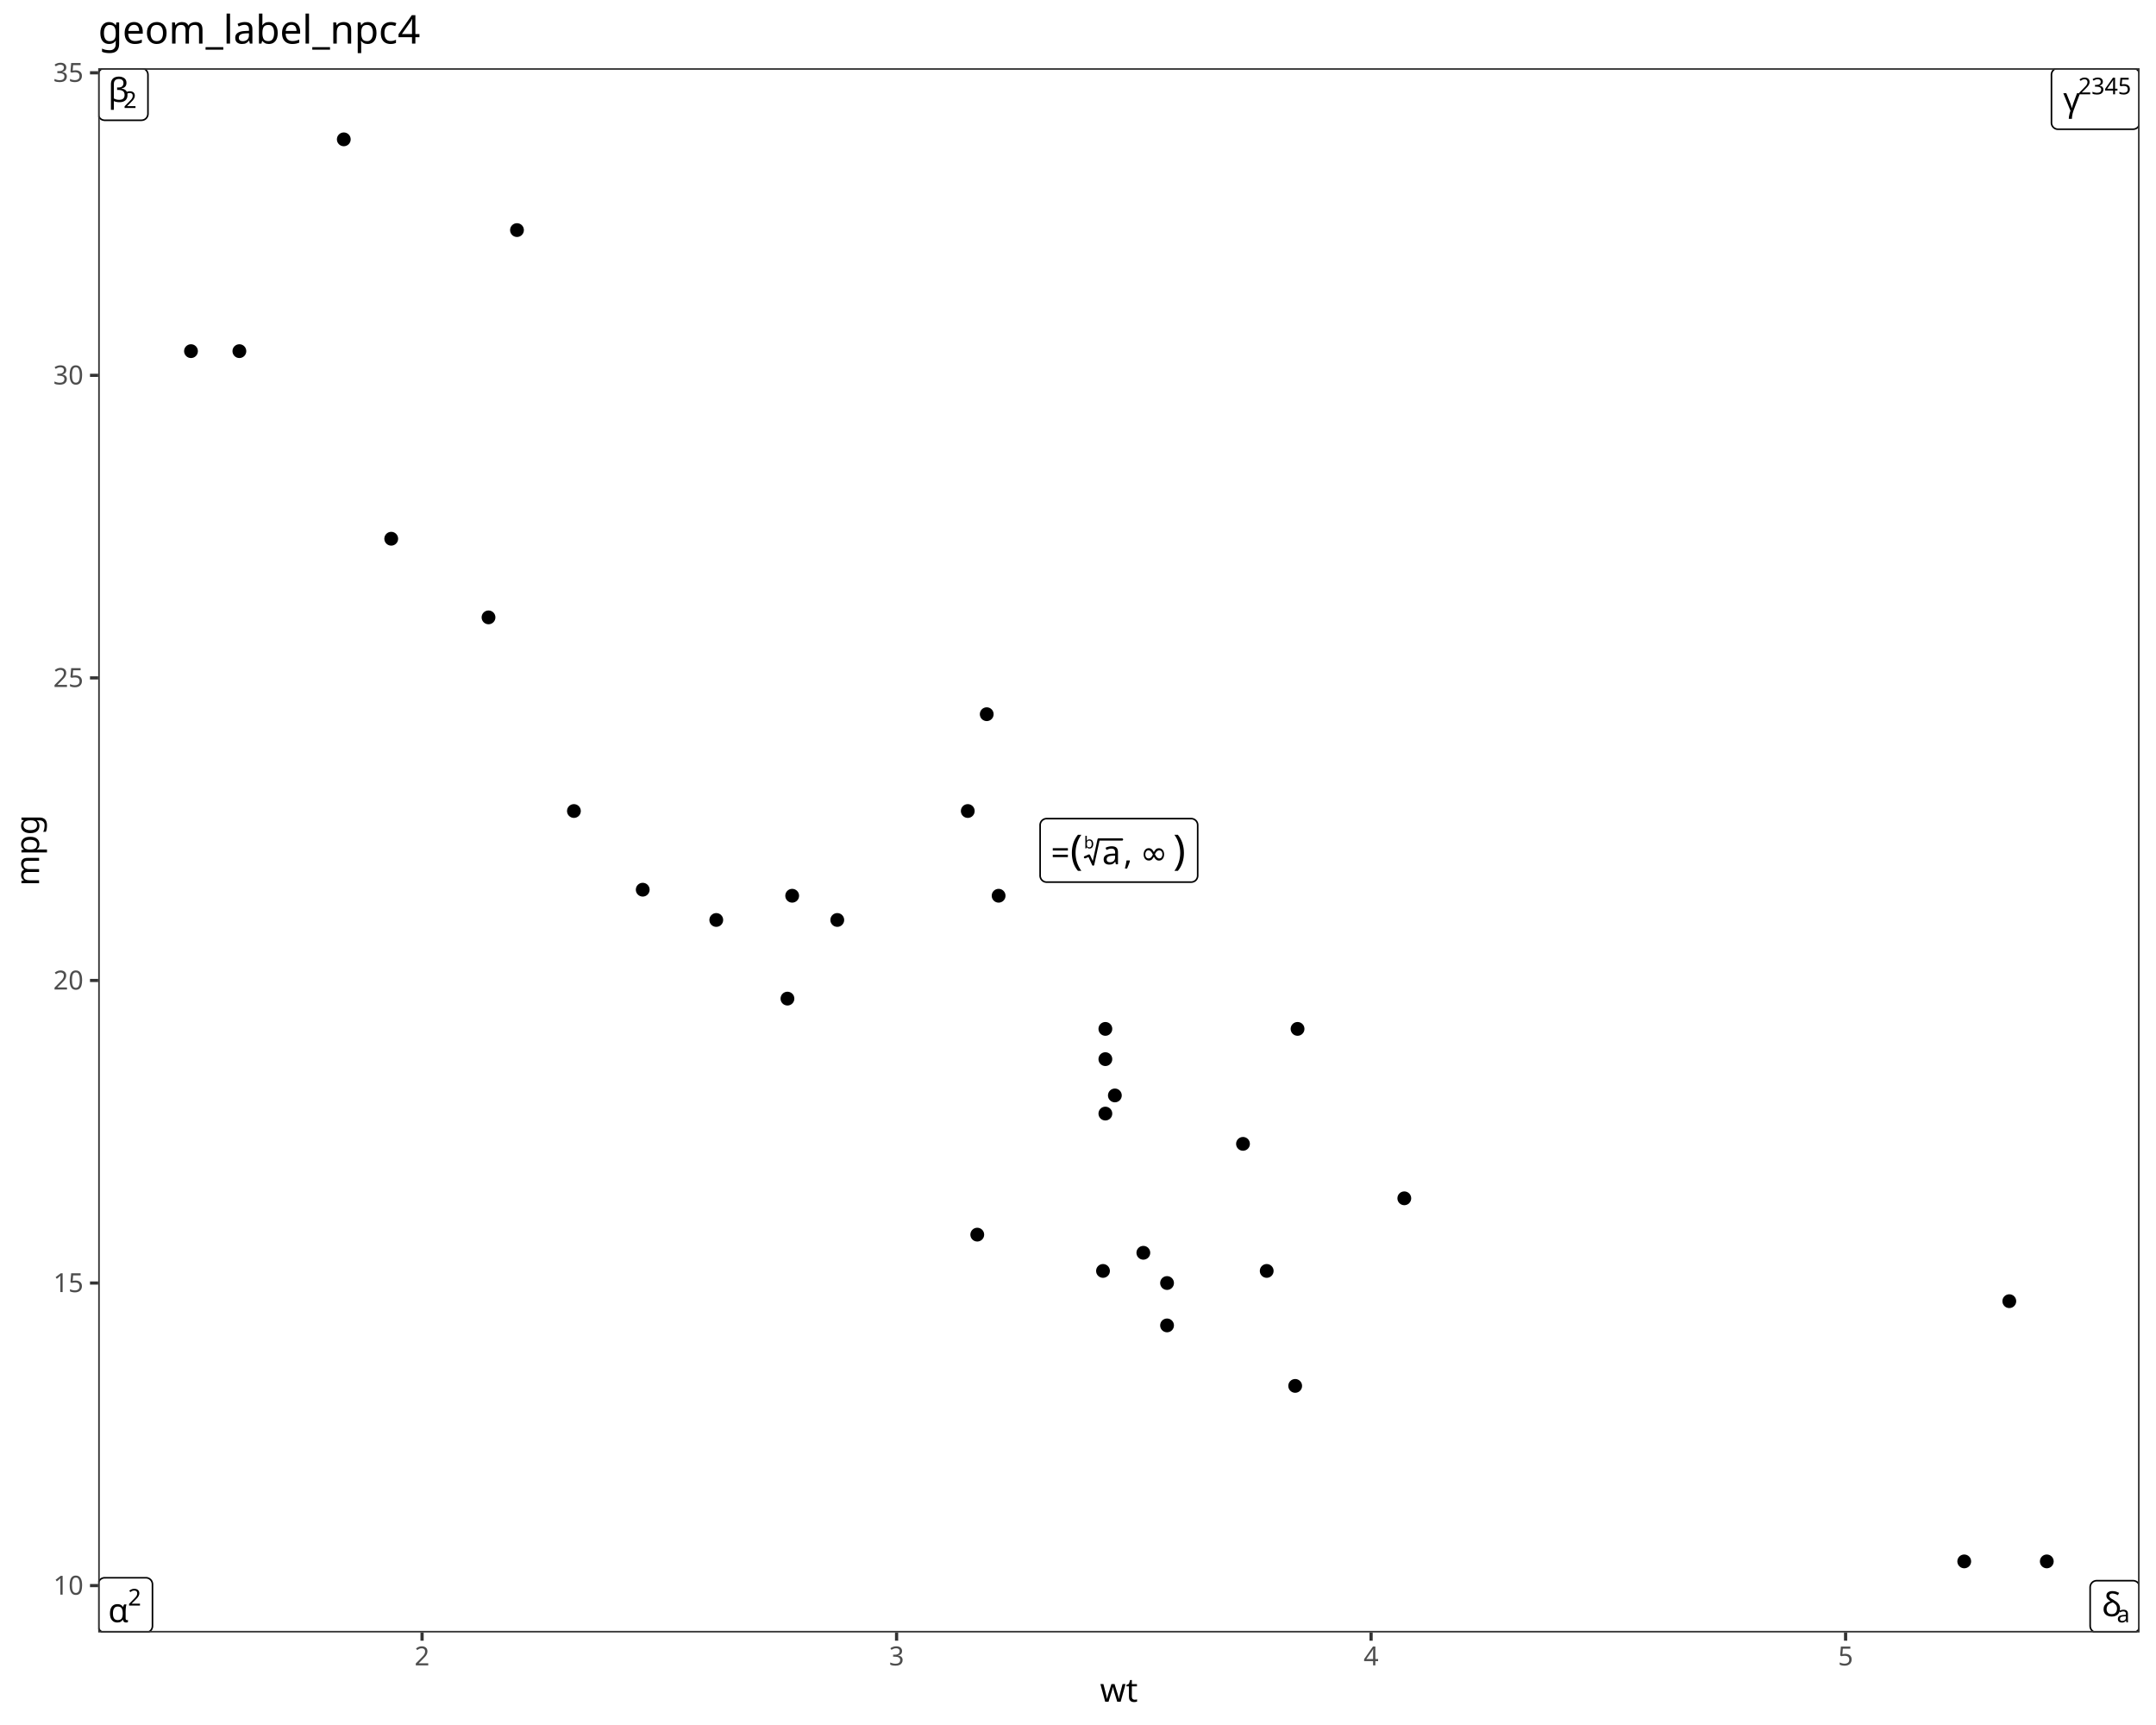
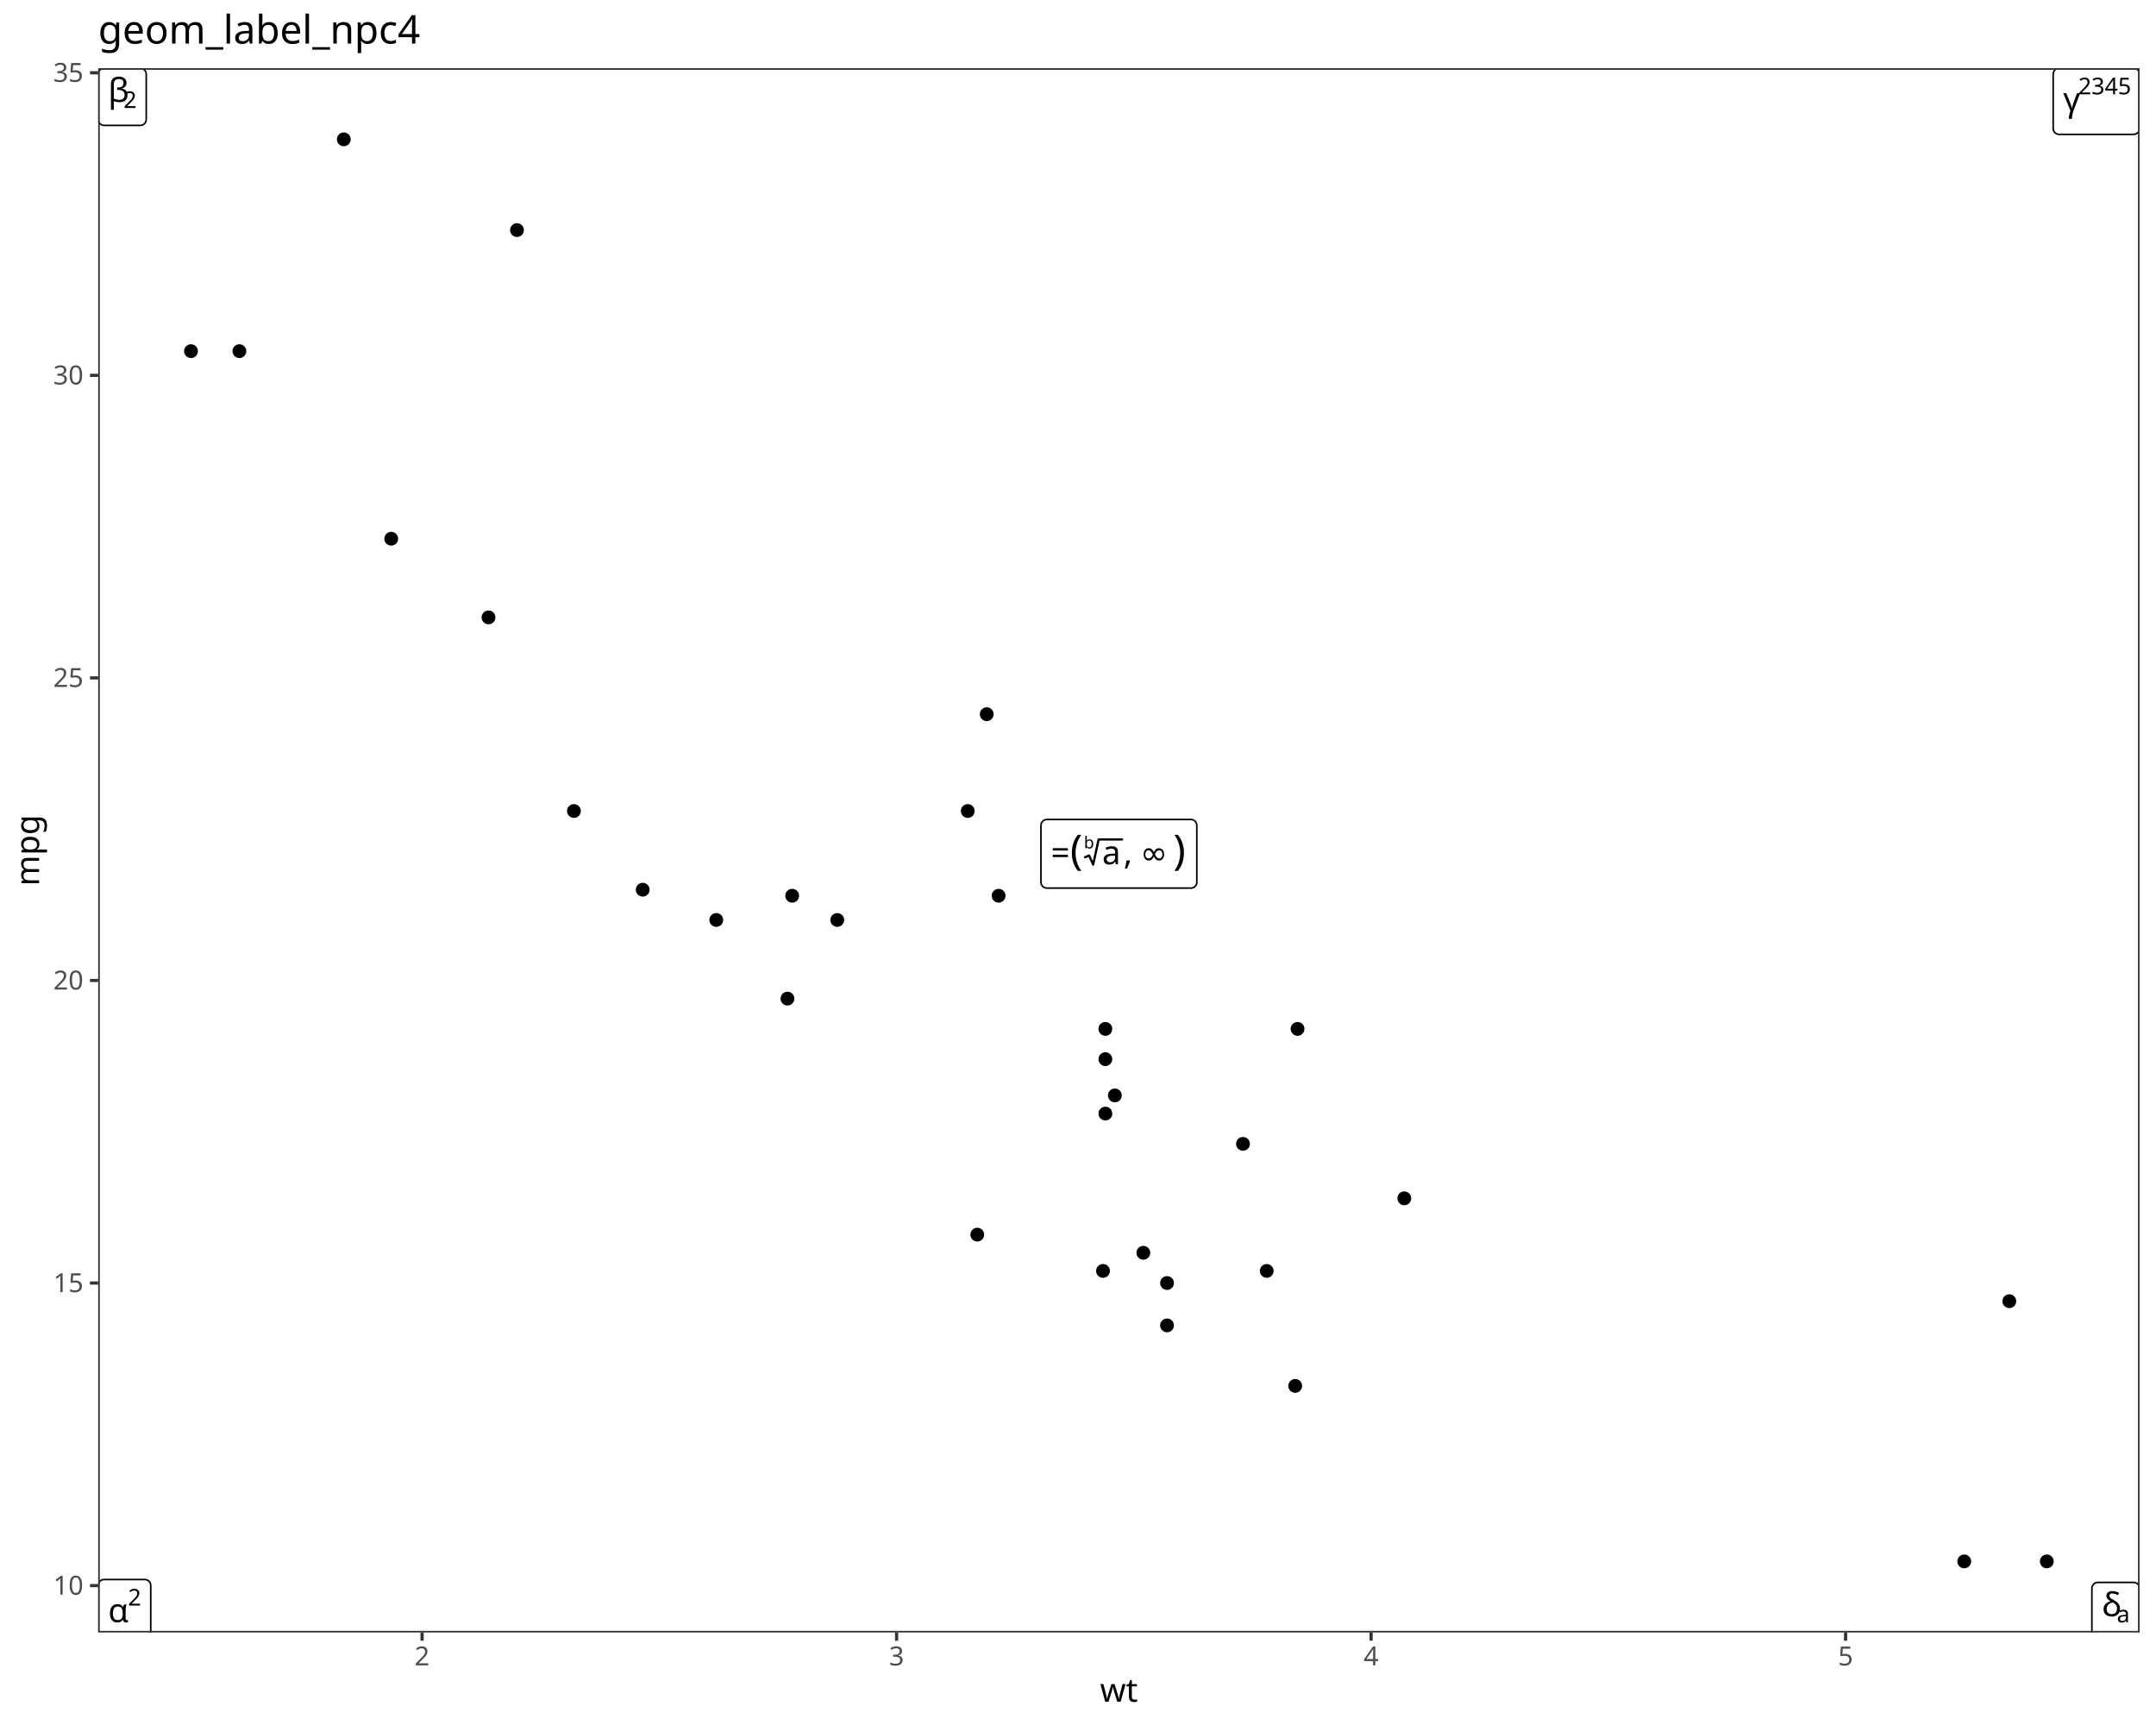
<svg xmlns="http://www.w3.org/2000/svg" class="svglite" data-engine-version="2.0" width="720.00pt" height="576.00pt" viewBox="0 0 720.00 576.00">
  <defs>
    <style type="text/css">
    .svglite line, .svglite polyline, .svglite polygon, .svglite path, .svglite rect, .svglite circle {
      fill: none;
      stroke: #000000;
      stroke-linecap: round;
      stroke-linejoin: round;
      stroke-miterlimit: 10.00;
    }
  </style>
  </defs>
  <rect width="100%" height="100%" style="stroke: none; fill: #FFFFFF;" />
  <defs>
    <clipPath id="cpMC4wMHw3MjAuMDB8MC4wMHw1NzYuMDA=">
      <rect x="0.00" y="0.00" width="720.00" height="576.00" />
    </clipPath>
  </defs>
  <g clip-path="url(#cpMC4wMHw3MjAuMDB8MC4wMHw1NzYuMDA=)">
    <rect x="0.00" y="0.00" width="720.00" height="576.00" style="stroke-width: 1.07; stroke: #FFFFFF; fill: #FFFFFF;" />
  </g>
  <defs>
    <clipPath id="cpMzIuNzl8NzE0LjUyfDIyLjc4fDU0NS4xMQ==">
      <rect x="32.79" y="22.78" width="681.73" height="522.33" />
    </clipPath>
  </defs>
  <g clip-path="url(#cpMzIuNzl8NzE0LjUyfDIyLjc4fDU0NS4xMQ==)">
    <rect x="32.79" y="22.78" width="681.73" height="522.33" style="stroke-width: 1.07; stroke: none; fill: #FFFFFF;" />
    <circle cx="239.20" cy="307.19" r="1.95" style="stroke-width: 0.71; fill: #000000;" />
    <circle cx="279.61" cy="307.19" r="1.95" style="stroke-width: 0.71; fill: #000000;" />
    <circle cx="191.66" cy="270.81" r="1.95" style="stroke-width: 0.71; fill: #000000;" />
    <circle cx="333.49" cy="299.10" r="1.95" style="stroke-width: 0.71; fill: #000000;" />
    <circle cx="369.14" cy="353.66" r="1.95" style="stroke-width: 0.71; fill: #000000;" />
    <circle cx="372.31" cy="365.78" r="1.95" style="stroke-width: 0.71; fill: #000000;" />
    <circle cx="389.74" cy="442.57" r="1.95" style="stroke-width: 0.71; fill: #000000;" />
    <circle cx="329.52" cy="238.48" r="1.95" style="stroke-width: 0.71; fill: #000000;" />
    <circle cx="323.19" cy="270.81" r="1.95" style="stroke-width: 0.71; fill: #000000;" />
    <circle cx="369.14" cy="343.56" r="1.95" style="stroke-width: 0.71; fill: #000000;" />
    <circle cx="369.14" cy="371.84" r="1.95" style="stroke-width: 0.71; fill: #000000;" />
    <circle cx="468.97" cy="400.13" r="1.95" style="stroke-width: 0.71; fill: #000000;" />
    <circle cx="415.10" cy="381.95" r="1.95" style="stroke-width: 0.71; fill: #000000;" />
    <circle cx="423.02" cy="424.38" r="1.95" style="stroke-width: 0.71; fill: #000000;" />
    <circle cx="655.96" cy="521.37" r="1.95" style="stroke-width: 0.71; fill: #000000;" />
    <circle cx="683.53" cy="521.37" r="1.95" style="stroke-width: 0.71; fill: #000000;" />
    <circle cx="671.01" cy="434.48" r="1.95" style="stroke-width: 0.71; fill: #000000;" />
    <circle cx="172.65" cy="76.83" r="1.95" style="stroke-width: 0.71; fill: #000000;" />
    <circle cx="79.94" cy="117.25" r="1.95" style="stroke-width: 0.71; fill: #000000;" />
    <circle cx="114.81" cy="46.53" r="1.95" style="stroke-width: 0.71; fill: #000000;" />
    <circle cx="214.64" cy="297.08" r="1.95" style="stroke-width: 0.71; fill: #000000;" />
    <circle cx="381.82" cy="418.32" r="1.95" style="stroke-width: 0.71; fill: #000000;" />
    <circle cx="368.35" cy="424.38" r="1.95" style="stroke-width: 0.71; fill: #000000;" />
    <circle cx="432.53" cy="462.77" r="1.95" style="stroke-width: 0.71; fill: #000000;" />
    <circle cx="433.32" cy="343.56" r="1.95" style="stroke-width: 0.71; fill: #000000;" />
    <circle cx="130.65" cy="179.89" r="1.95" style="stroke-width: 0.71; fill: #000000;" />
    <circle cx="163.14" cy="206.15" r="1.95" style="stroke-width: 0.71; fill: #000000;" />
    <circle cx="63.78" cy="117.25" r="1.95" style="stroke-width: 0.71; fill: #000000;" />
    <circle cx="326.36" cy="412.26" r="1.95" style="stroke-width: 0.71; fill: #000000;" />
    <circle cx="262.97" cy="333.45" r="1.95" style="stroke-width: 0.71; fill: #000000;" />
    <circle cx="389.74" cy="428.42" r="1.95" style="stroke-width: 0.71; fill: #000000;" />
    <circle cx="264.55" cy="299.10" r="1.95" style="stroke-width: 0.71; fill: #000000;" />
-     <polygon points="34.95,545.11 48.76,545.11 48.67,545.11 49.02,545.10 49.36,545.03 49.68,544.90 49.98,544.73 50.25,544.51 50.48,544.25 50.67,543.96 50.80,543.64 50.89,543.30 50.92,542.95 50.92,542.95 50.92,529.00 50.92,529.00 50.89,528.65 50.80,528.32 50.67,528.00 50.48,527.70 50.25,527.44 49.98,527.22 49.68,527.05 49.36,526.92 49.02,526.85 48.76,526.84 34.95,526.84 35.21,526.85 34.87,526.84 34.52,526.88 34.19,526.98 33.87,527.13 33.59,527.33 33.34,527.57 33.13,527.84 32.97,528.15 32.86,528.48 32.80,528.83 32.79,529.00 32.79,542.95 32.80,542.78 32.80,543.13 32.86,543.47 32.97,543.80 33.13,544.11 33.34,544.38 33.59,544.63 33.87,544.82 34.19,544.97 34.52,545.07 34.87,545.11 " style="stroke-width: 0.53; fill: #FFFFFF;" />
+     <polygon points="34.78,547.40 48.35,547.40 48.27,547.40 48.59,547.39 48.91,547.33 49.20,547.21 49.48,547.05 49.73,546.85 49.94,546.61 50.11,546.34 50.24,546.05 50.31,545.74 50.34,545.42 50.34,545.42 50.34,529.40 50.34,529.40 50.31,529.08 50.24,528.77 50.11,528.48 49.94,528.21 49.73,527.97 49.48,527.77 49.20,527.61 48.91,527.49 48.59,527.43 48.35,527.42 34.78,527.42 35.02,527.43 34.70,527.42 34.38,527.46 34.08,527.54 33.79,527.68 33.52,527.86 33.29,528.08 33.10,528.34 32.95,528.62 32.85,528.93 32.80,529.24 32.79,529.40 32.79,545.42 32.80,545.26 32.80,545.58 32.85,545.89 32.95,546.20 33.10,546.48 33.29,546.73 33.52,546.96 33.79,547.14 34.08,547.28 34.38,547.36 34.70,547.40 " style="stroke-width: 0.53; fill: #FFFFFF;" />
    <text x="36.11" y="541.67" style="font-size: 11.04px; font-family: sans;" textLength="6.62px" lengthAdjust="spacingAndGlyphs">α</text>
    <text x="42.73" y="536.12" style="font-size: 7.73px; font-family: sans;" textLength="4.30px" lengthAdjust="spacingAndGlyphs">2</text>
-     <polygon points="34.95,40.16 47.25,40.16 47.17,40.16 47.51,40.14 47.85,40.07 48.18,39.95 48.48,39.78 48.75,39.56 48.98,39.30 49.16,39.00 49.30,38.68 49.38,38.34 49.41,38.00 49.41,38.00 49.41,24.94 49.41,24.94 49.38,24.60 49.30,24.26 49.16,23.94 48.98,23.65 48.75,23.39 48.48,23.17 48.18,22.99 47.85,22.87 47.51,22.80 47.25,22.78 34.95,22.78 35.21,22.80 34.87,22.79 34.52,22.83 34.19,22.92 33.87,23.07 33.59,23.27 33.34,23.51 33.13,23.79 32.97,24.10 32.86,24.43 32.80,24.77 32.79,24.94 32.79,38.00 32.80,37.82 32.80,38.17 32.86,38.51 32.97,38.84 33.13,39.15 33.34,39.43 33.59,39.67 33.87,39.87 34.19,40.02 34.52,40.11 34.87,40.16 " style="stroke-width: 0.53; fill: #FFFFFF;" />
+     <polygon points="34.78,41.87 46.85,41.87 46.77,41.87 47.09,41.86 47.40,41.79 47.70,41.68 47.98,41.52 48.23,41.32 48.44,41.08 48.61,40.81 48.73,40.52 48.81,40.20 48.84,39.89 48.84,39.89 48.84,24.77 48.84,24.77 48.81,24.45 48.73,24.14 48.61,23.85 48.44,23.58 48.23,23.34 47.98,23.14 47.70,22.98 47.40,22.86 47.09,22.80 46.85,22.78 34.78,22.78 35.02,22.80 34.70,22.79 34.38,22.82 34.08,22.91 33.79,23.05 33.52,23.23 33.29,23.45 33.10,23.71 32.95,23.99 32.85,24.30 32.80,24.61 32.79,24.77 32.79,39.89 32.80,39.73 32.80,40.05 32.85,40.36 32.95,40.67 33.10,40.95 33.29,41.20 33.52,41.43 33.79,41.61 34.08,41.74 34.38,41.83 34.70,41.87 " style="stroke-width: 0.53; fill: #FFFFFF;" />
    <text x="36.11" y="34.02" style="font-size: 11.04px; font-family: sans;" textLength="5.12px" lengthAdjust="spacingAndGlyphs">β</text>
    <text x="41.23" y="36.06" style="font-size: 7.73px; font-family: sans;" textLength="4.30px" lengthAdjust="spacingAndGlyphs">2</text>
-     <polygon points="700.17,545.11 712.36,545.11 712.27,545.11 712.62,545.10 712.96,545.03 713.29,544.90 713.59,544.73 713.86,544.51 714.09,544.25 714.27,543.96 714.41,543.64 714.49,543.30 714.52,542.95 714.52,542.95 714.52,529.97 714.52,529.97 714.49,529.62 714.41,529.28 714.27,528.96 714.09,528.67 713.86,528.41 713.59,528.19 713.29,528.02 712.96,527.89 712.62,527.82 712.36,527.81 700.17,527.81 700.44,527.82 700.09,527.81 699.74,527.85 699.41,527.95 699.09,528.10 698.81,528.29 698.56,528.54 698.35,528.81 698.19,529.12 698.08,529.45 698.02,529.79 698.01,529.97 698.01,542.95 698.02,542.78 698.02,543.13 698.08,543.47 698.19,543.80 698.35,544.11 698.56,544.38 698.81,544.63 699.09,544.82 699.41,544.97 699.74,545.07 700.09,545.11 " style="stroke-width: 0.53; fill: #FFFFFF;" />
+     <polygon points="700.58,547.40 712.53,547.40 712.45,547.40 712.77,547.39 713.09,547.33 713.39,547.21 713.66,547.05 713.91,546.85 714.12,546.61 714.29,546.34 714.42,546.05 714.49,545.74 714.52,545.42 714.52,545.42 714.52,530.37 714.52,530.37 714.49,530.05 714.42,529.74 714.29,529.45 714.12,529.18 713.91,528.94 713.66,528.74 713.39,528.58 713.09,528.46 712.77,528.40 712.53,528.38 700.58,528.38 700.82,528.40 700.50,528.39 700.18,528.42 699.87,528.51 699.58,528.65 699.32,528.83 699.09,529.05 698.90,529.31 698.75,529.59 698.65,529.90 698.60,530.21 698.59,530.37 698.59,545.42 698.60,545.26 698.60,545.58 698.65,545.89 698.75,546.20 698.90,546.48 699.09,546.73 699.32,546.96 699.58,547.14 699.87,547.28 700.18,547.36 700.50,547.40 " style="stroke-width: 0.53; fill: #FFFFFF;" />
    <text x="701.90" y="539.68" style="font-size: 11.04px; font-family: sans;" textLength="5.01px" lengthAdjust="spacingAndGlyphs">δ</text>
    <text x="706.91" y="541.73" style="font-size: 7.73px; font-family: sans;" textLength="4.30px" lengthAdjust="spacingAndGlyphs">a</text>
-     <polygon points="687.25,43.15 712.36,43.15 712.27,43.15 712.62,43.13 712.96,43.06 713.29,42.94 713.59,42.77 713.86,42.55 714.09,42.29 714.27,41.99 714.41,41.67 714.49,41.34 714.52,40.99 714.52,40.99 714.52,24.94 714.52,24.94 714.49,24.60 714.41,24.26 714.27,23.94 714.09,23.65 713.86,23.39 713.59,23.17 713.29,22.99 712.96,22.87 712.62,22.80 712.36,22.78 687.25,22.78 687.51,22.80 687.16,22.79 686.82,22.83 686.48,22.92 686.17,23.07 685.88,23.27 685.63,23.51 685.42,23.79 685.26,24.10 685.15,24.43 685.09,24.77 685.09,24.94 685.09,40.99 685.09,40.82 685.09,41.16 685.15,41.51 685.26,41.84 685.42,42.14 685.63,42.42 685.88,42.66 686.17,42.86 686.48,43.01 686.82,43.11 687.16,43.15 " style="stroke-width: 0.53; fill: #FFFFFF;" />
+     <polygon points="687.65,44.87 712.53,44.87 712.45,44.86 712.77,44.85 713.09,44.79 713.39,44.67 713.66,44.51 713.91,44.31 714.12,44.07 714.29,43.80 714.42,43.51 714.49,43.20 714.52,42.88 714.52,42.88 714.52,24.77 714.52,24.77 714.49,24.45 714.42,24.14 714.29,23.85 714.12,23.58 713.91,23.34 713.66,23.14 713.39,22.98 713.09,22.86 712.77,22.80 712.53,22.78 687.65,22.78 687.89,22.80 687.57,22.79 687.25,22.82 686.95,22.91 686.66,23.05 686.39,23.23 686.16,23.45 685.97,23.71 685.82,23.99 685.72,24.30 685.67,24.61 685.66,24.77 685.66,42.88 685.67,42.72 685.67,43.04 685.72,43.35 685.82,43.66 685.97,43.94 686.16,44.20 686.39,44.42 686.66,44.60 686.95,44.74 687.25,44.83 687.57,44.86 " style="stroke-width: 0.53; fill: #FFFFFF;" />
    <text x="688.98" y="37.04" style="font-size: 11.04px; font-family: sans;" textLength="5.04px" lengthAdjust="spacingAndGlyphs">γ</text>
    <text x="694.02" y="31.49" style="font-size: 7.73px; font-family: sans;" textLength="17.19px" lengthAdjust="spacingAndGlyphs">2345</text>
-     <polygon points="349.51,294.55 397.81,294.55 397.72,294.55 398.07,294.53 398.41,294.46 398.73,294.34 399.04,294.17 399.30,293.95 399.54,293.69 399.72,293.39 399.86,293.07 399.94,292.73 399.97,292.39 399.97,292.39 399.97,275.51 399.97,275.51 399.94,275.16 399.86,274.82 399.72,274.50 399.54,274.21 399.30,273.95 399.04,273.73 398.73,273.56 398.41,273.43 398.07,273.36 397.81,273.35 349.51,273.35 349.77,273.36 349.42,273.35 349.07,273.39 348.74,273.49 348.43,273.64 348.14,273.83 347.89,274.08 347.68,274.35 347.52,274.66 347.41,274.99 347.35,275.33 347.35,275.51 347.35,292.39 347.35,292.21 347.35,292.56 347.41,292.90 347.52,293.23 347.68,293.54 347.89,293.82 348.14,294.06 348.43,294.26 348.74,294.41 349.07,294.50 349.42,294.55 " style="stroke-width: 0.53; fill: #FFFFFF;" />
+     <polygon points="349.62,296.55 397.69,296.55 397.61,296.55 397.93,296.54 398.25,296.47 398.55,296.36 398.82,296.20 399.07,296.00 399.28,295.76 399.45,295.49 399.58,295.19 399.65,294.88 399.68,294.56 399.68,294.56 399.68,275.62 399.68,275.62 399.65,275.30 399.58,274.99 399.45,274.70 399.28,274.43 399.07,274.19 398.82,273.99 398.55,273.83 398.25,273.71 397.93,273.65 397.69,273.64 349.62,273.64 349.86,273.65 349.54,273.64 349.22,273.68 348.92,273.77 348.63,273.90 348.36,274.08 348.13,274.31 347.94,274.56 347.79,274.84 347.69,275.15 347.64,275.46 347.63,275.62 347.63,294.56 347.64,294.40 347.64,294.72 347.69,295.04 347.79,295.34 347.94,295.63 348.13,295.88 348.36,296.10 348.63,296.29 348.92,296.42 349.22,296.51 349.54,296.55 " style="stroke-width: 0.53; fill: #FFFFFF;" />
    <text x="350.95" y="288.59" style="font-size: 11.04px; font-family: sans;" textLength="6.45px" lengthAdjust="spacingAndGlyphs">=</text>
    <text x="357.40" y="288.59" style="font-size: 13.80px; font-family: sans;" textLength="4.60px" lengthAdjust="spacingAndGlyphs">(</text>
    <text x="361.99" y="283.28" style="font-size: 5.52px; font-family: sans;" textLength="3.07px" lengthAdjust="spacingAndGlyphs">b</text>
    <polyline points="362.33,286.25 363.69,285.67 365.06,288.69 366.89,280.31 374.70,280.31 " style="stroke-width: 0.75;" />
    <text x="368.05" y="288.59" style="font-size: 11.04px; font-family: sans;" textLength="6.14px" lengthAdjust="spacingAndGlyphs">a</text>
    <text x="375.22" y="288.59" style="font-size: 11.04px; font-family: sans;" textLength="2.76px" lengthAdjust="spacingAndGlyphs">,</text>
    <text x="377.98" y="288.59" style="font-size: 11.04px; font-family: sans;" textLength="2.76px" lengthAdjust="spacingAndGlyphs"> </text>
    <text x="380.74" y="288.59" style="font-size: 11.04px; font-family: sans;" textLength="11.04px" lengthAdjust="spacingAndGlyphs">∞</text>
    <text x="391.78" y="288.59" style="font-size: 13.80px; font-family: sans;" textLength="4.59px" lengthAdjust="spacingAndGlyphs">)</text>
    <rect x="32.79" y="22.78" width="681.73" height="522.33" style="stroke-width: 1.07; stroke: #333333;" />
  </g>
  <g clip-path="url(#cpMC4wMHw3MjAuMDB8MC4wMHw1NzYuMDA=)">
    <text x="27.86" y="532.48" text-anchor="end" style="font-size: 8.80px; fill: #4D4D4D; font-family: sans;" textLength="9.79px" lengthAdjust="spacingAndGlyphs">10</text>
    <text x="27.86" y="431.45" text-anchor="end" style="font-size: 8.80px; fill: #4D4D4D; font-family: sans;" textLength="9.79px" lengthAdjust="spacingAndGlyphs">15</text>
    <text x="27.86" y="330.42" text-anchor="end" style="font-size: 8.80px; fill: #4D4D4D; font-family: sans;" textLength="9.79px" lengthAdjust="spacingAndGlyphs">20</text>
    <text x="27.86" y="229.39" text-anchor="end" style="font-size: 8.80px; fill: #4D4D4D; font-family: sans;" textLength="9.79px" lengthAdjust="spacingAndGlyphs">25</text>
    <text x="27.86" y="128.36" text-anchor="end" style="font-size: 8.80px; fill: #4D4D4D; font-family: sans;" textLength="9.79px" lengthAdjust="spacingAndGlyphs">30</text>
    <text x="27.86" y="27.33" text-anchor="end" style="font-size: 8.80px; fill: #4D4D4D; font-family: sans;" textLength="9.79px" lengthAdjust="spacingAndGlyphs">35</text>
    <polyline points="30.05,529.45 32.79,529.45 " style="stroke-width: 1.07; stroke: #333333; stroke-linecap: butt;" />
    <polyline points="30.05,428.42 32.79,428.42 " style="stroke-width: 1.07; stroke: #333333; stroke-linecap: butt;" />
    <polyline points="30.05,327.39 32.79,327.39 " style="stroke-width: 1.07; stroke: #333333; stroke-linecap: butt;" />
    <polyline points="30.05,226.36 32.79,226.36 " style="stroke-width: 1.07; stroke: #333333; stroke-linecap: butt;" />
    <polyline points="30.05,125.33 32.79,125.33 " style="stroke-width: 1.07; stroke: #333333; stroke-linecap: butt;" />
    <polyline points="30.05,24.30 32.79,24.30 " style="stroke-width: 1.07; stroke: #333333; stroke-linecap: butt;" />
    <polyline points="140.95,547.85 140.95,545.11 " style="stroke-width: 1.07; stroke: #333333; stroke-linecap: butt;" />
    <polyline points="299.42,547.85 299.42,545.11 " style="stroke-width: 1.07; stroke: #333333; stroke-linecap: butt;" />
    <polyline points="457.88,547.85 457.88,545.11 " style="stroke-width: 1.07; stroke: #333333; stroke-linecap: butt;" />
    <polyline points="616.34,547.85 616.34,545.11 " style="stroke-width: 1.07; stroke: #333333; stroke-linecap: butt;" />
    <text x="140.95" y="556.10" text-anchor="middle" style="font-size: 8.80px; fill: #4D4D4D; font-family: sans;" textLength="4.89px" lengthAdjust="spacingAndGlyphs">2</text>
    <text x="299.42" y="556.10" text-anchor="middle" style="font-size: 8.80px; fill: #4D4D4D; font-family: sans;" textLength="4.89px" lengthAdjust="spacingAndGlyphs">3</text>
    <text x="457.88" y="556.10" text-anchor="middle" style="font-size: 8.80px; fill: #4D4D4D; font-family: sans;" textLength="4.89px" lengthAdjust="spacingAndGlyphs">4</text>
    <text x="616.34" y="556.10" text-anchor="middle" style="font-size: 8.80px; fill: #4D4D4D; font-family: sans;" textLength="4.89px" lengthAdjust="spacingAndGlyphs">5</text>
    <text x="373.66" y="568.24" text-anchor="middle" style="font-size: 11.00px; font-family: sans;" textLength="11.00px" lengthAdjust="spacingAndGlyphs">wt</text>
    <text transform="translate(13.05,283.95) rotate(-90)" text-anchor="middle" style="font-size: 11.00px; font-family: sans;" textLength="21.40px" lengthAdjust="spacingAndGlyphs">mpg</text>
    <text x="32.79" y="14.56" style="font-size: 13.20px; font-family: sans;" textLength="104.23px" lengthAdjust="spacingAndGlyphs">geom_label_npc4</text>
  </g>
</svg>
